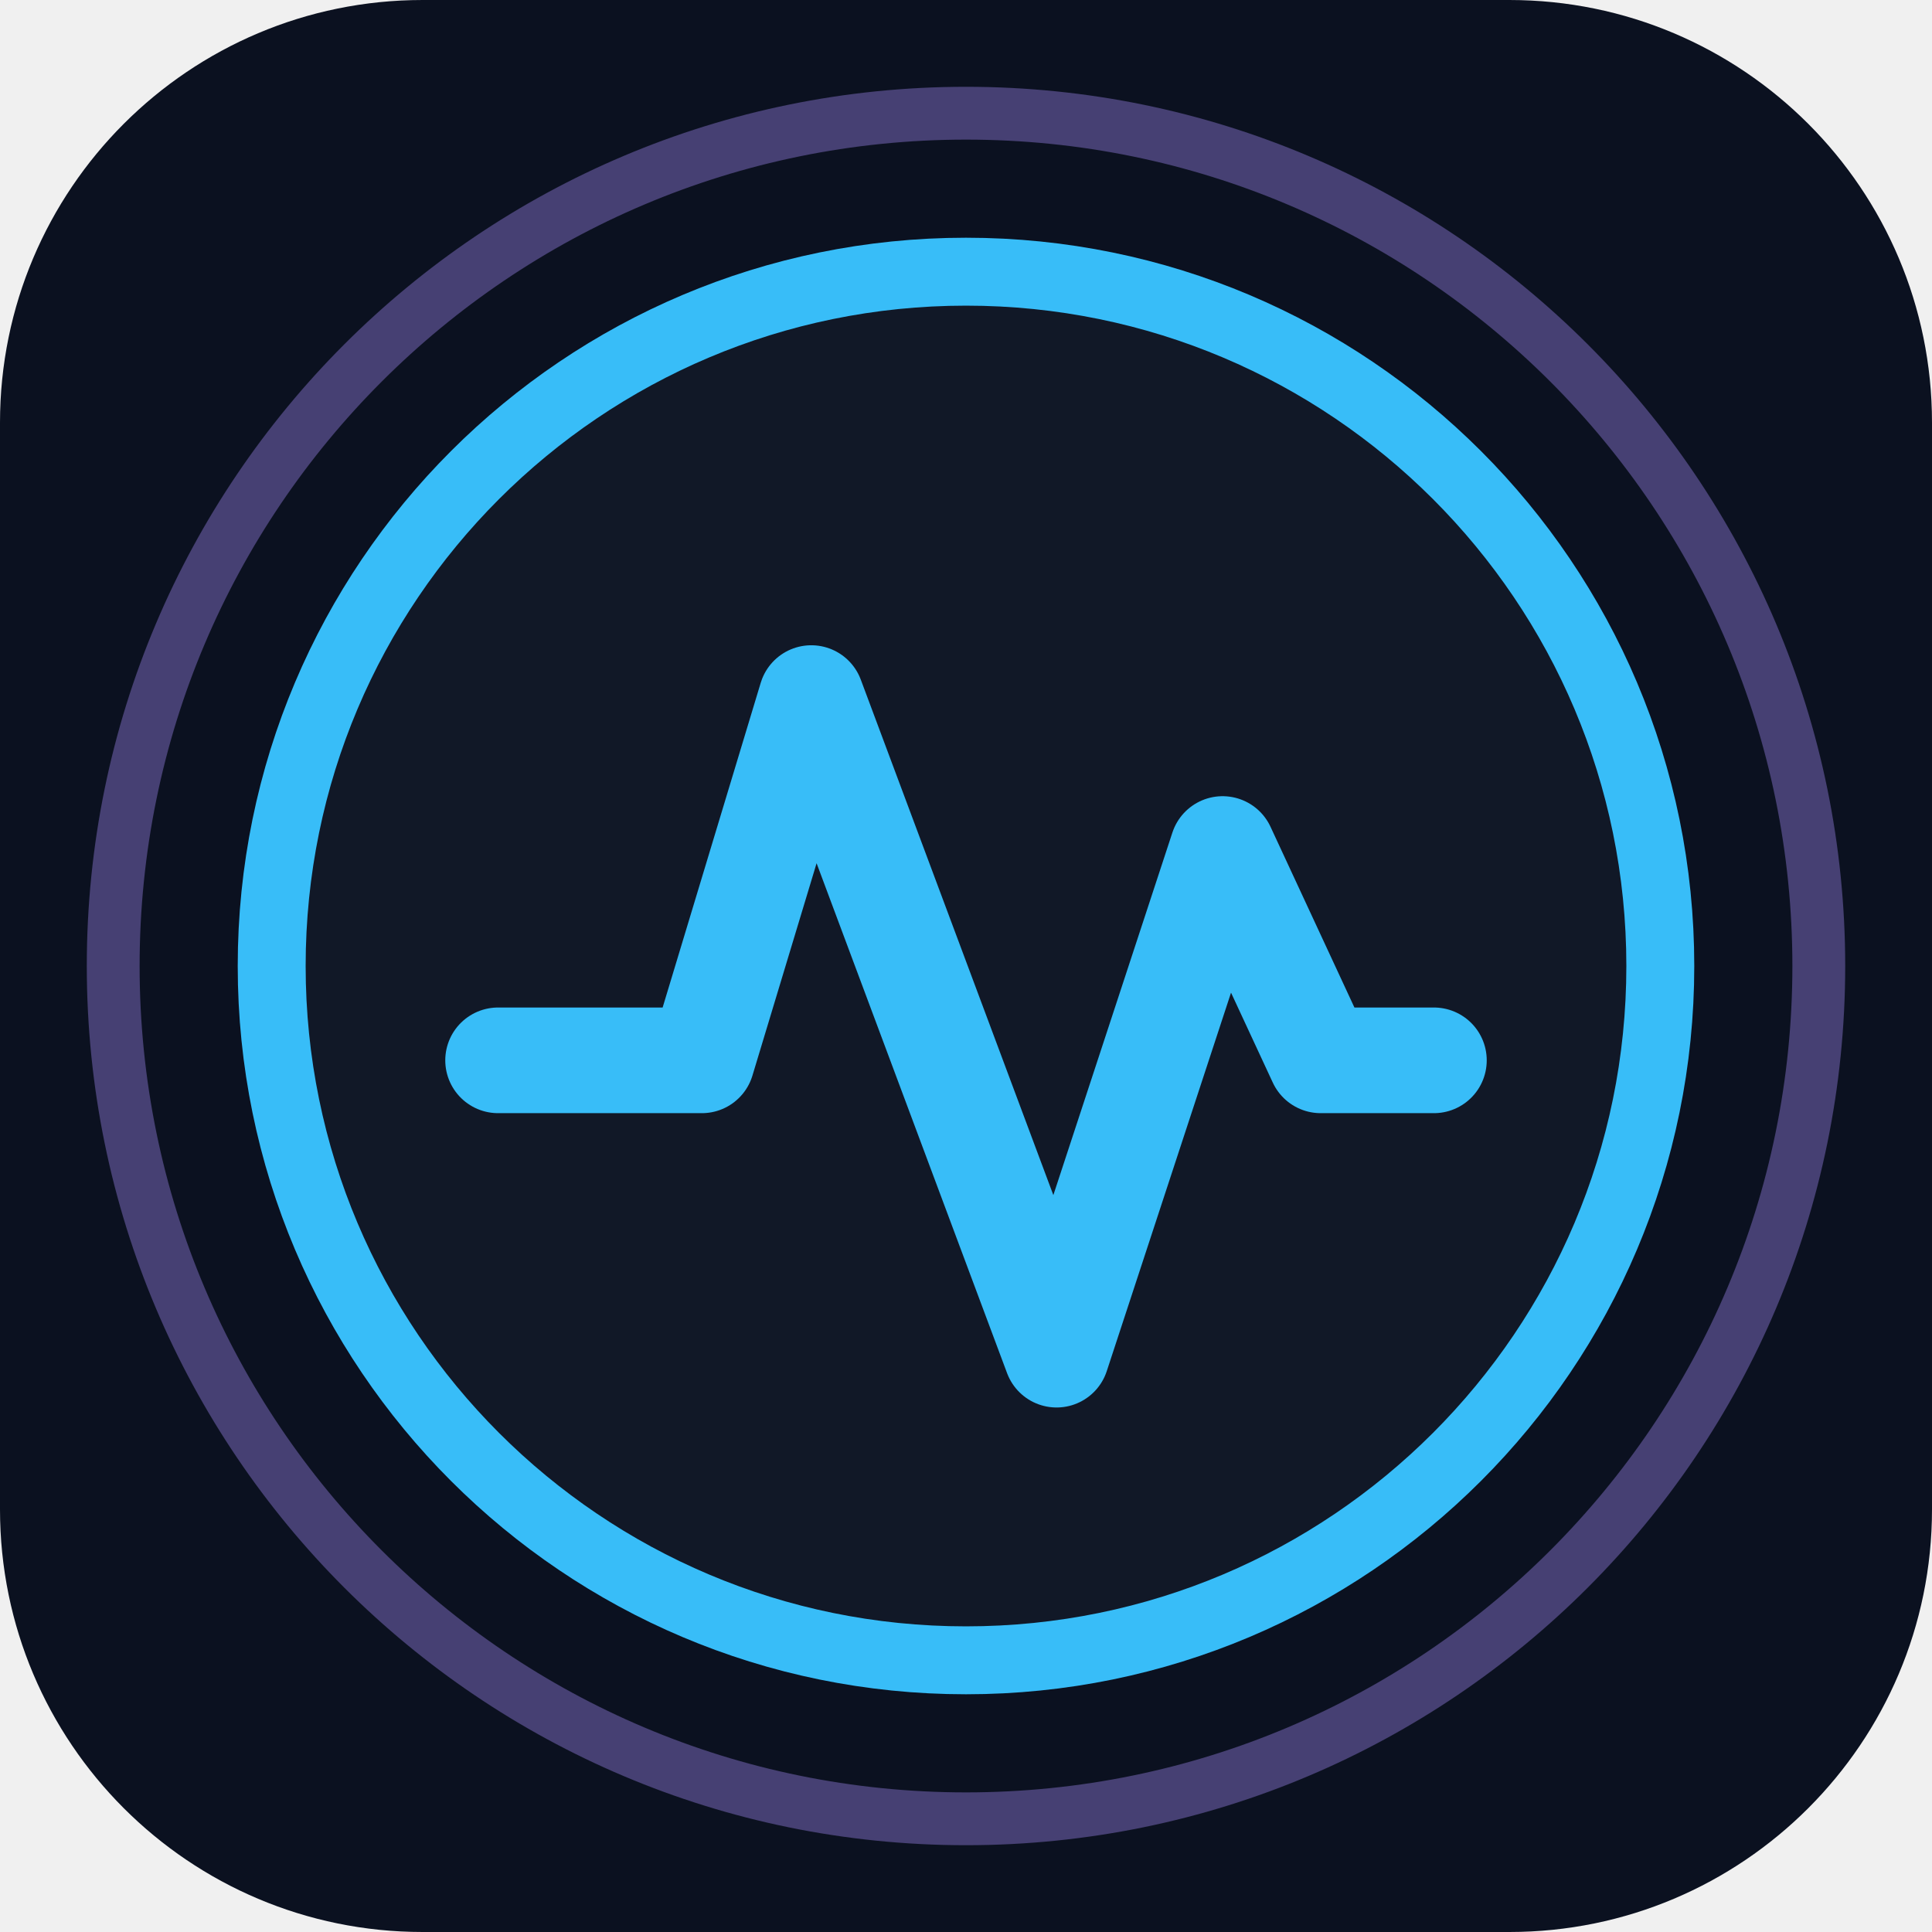
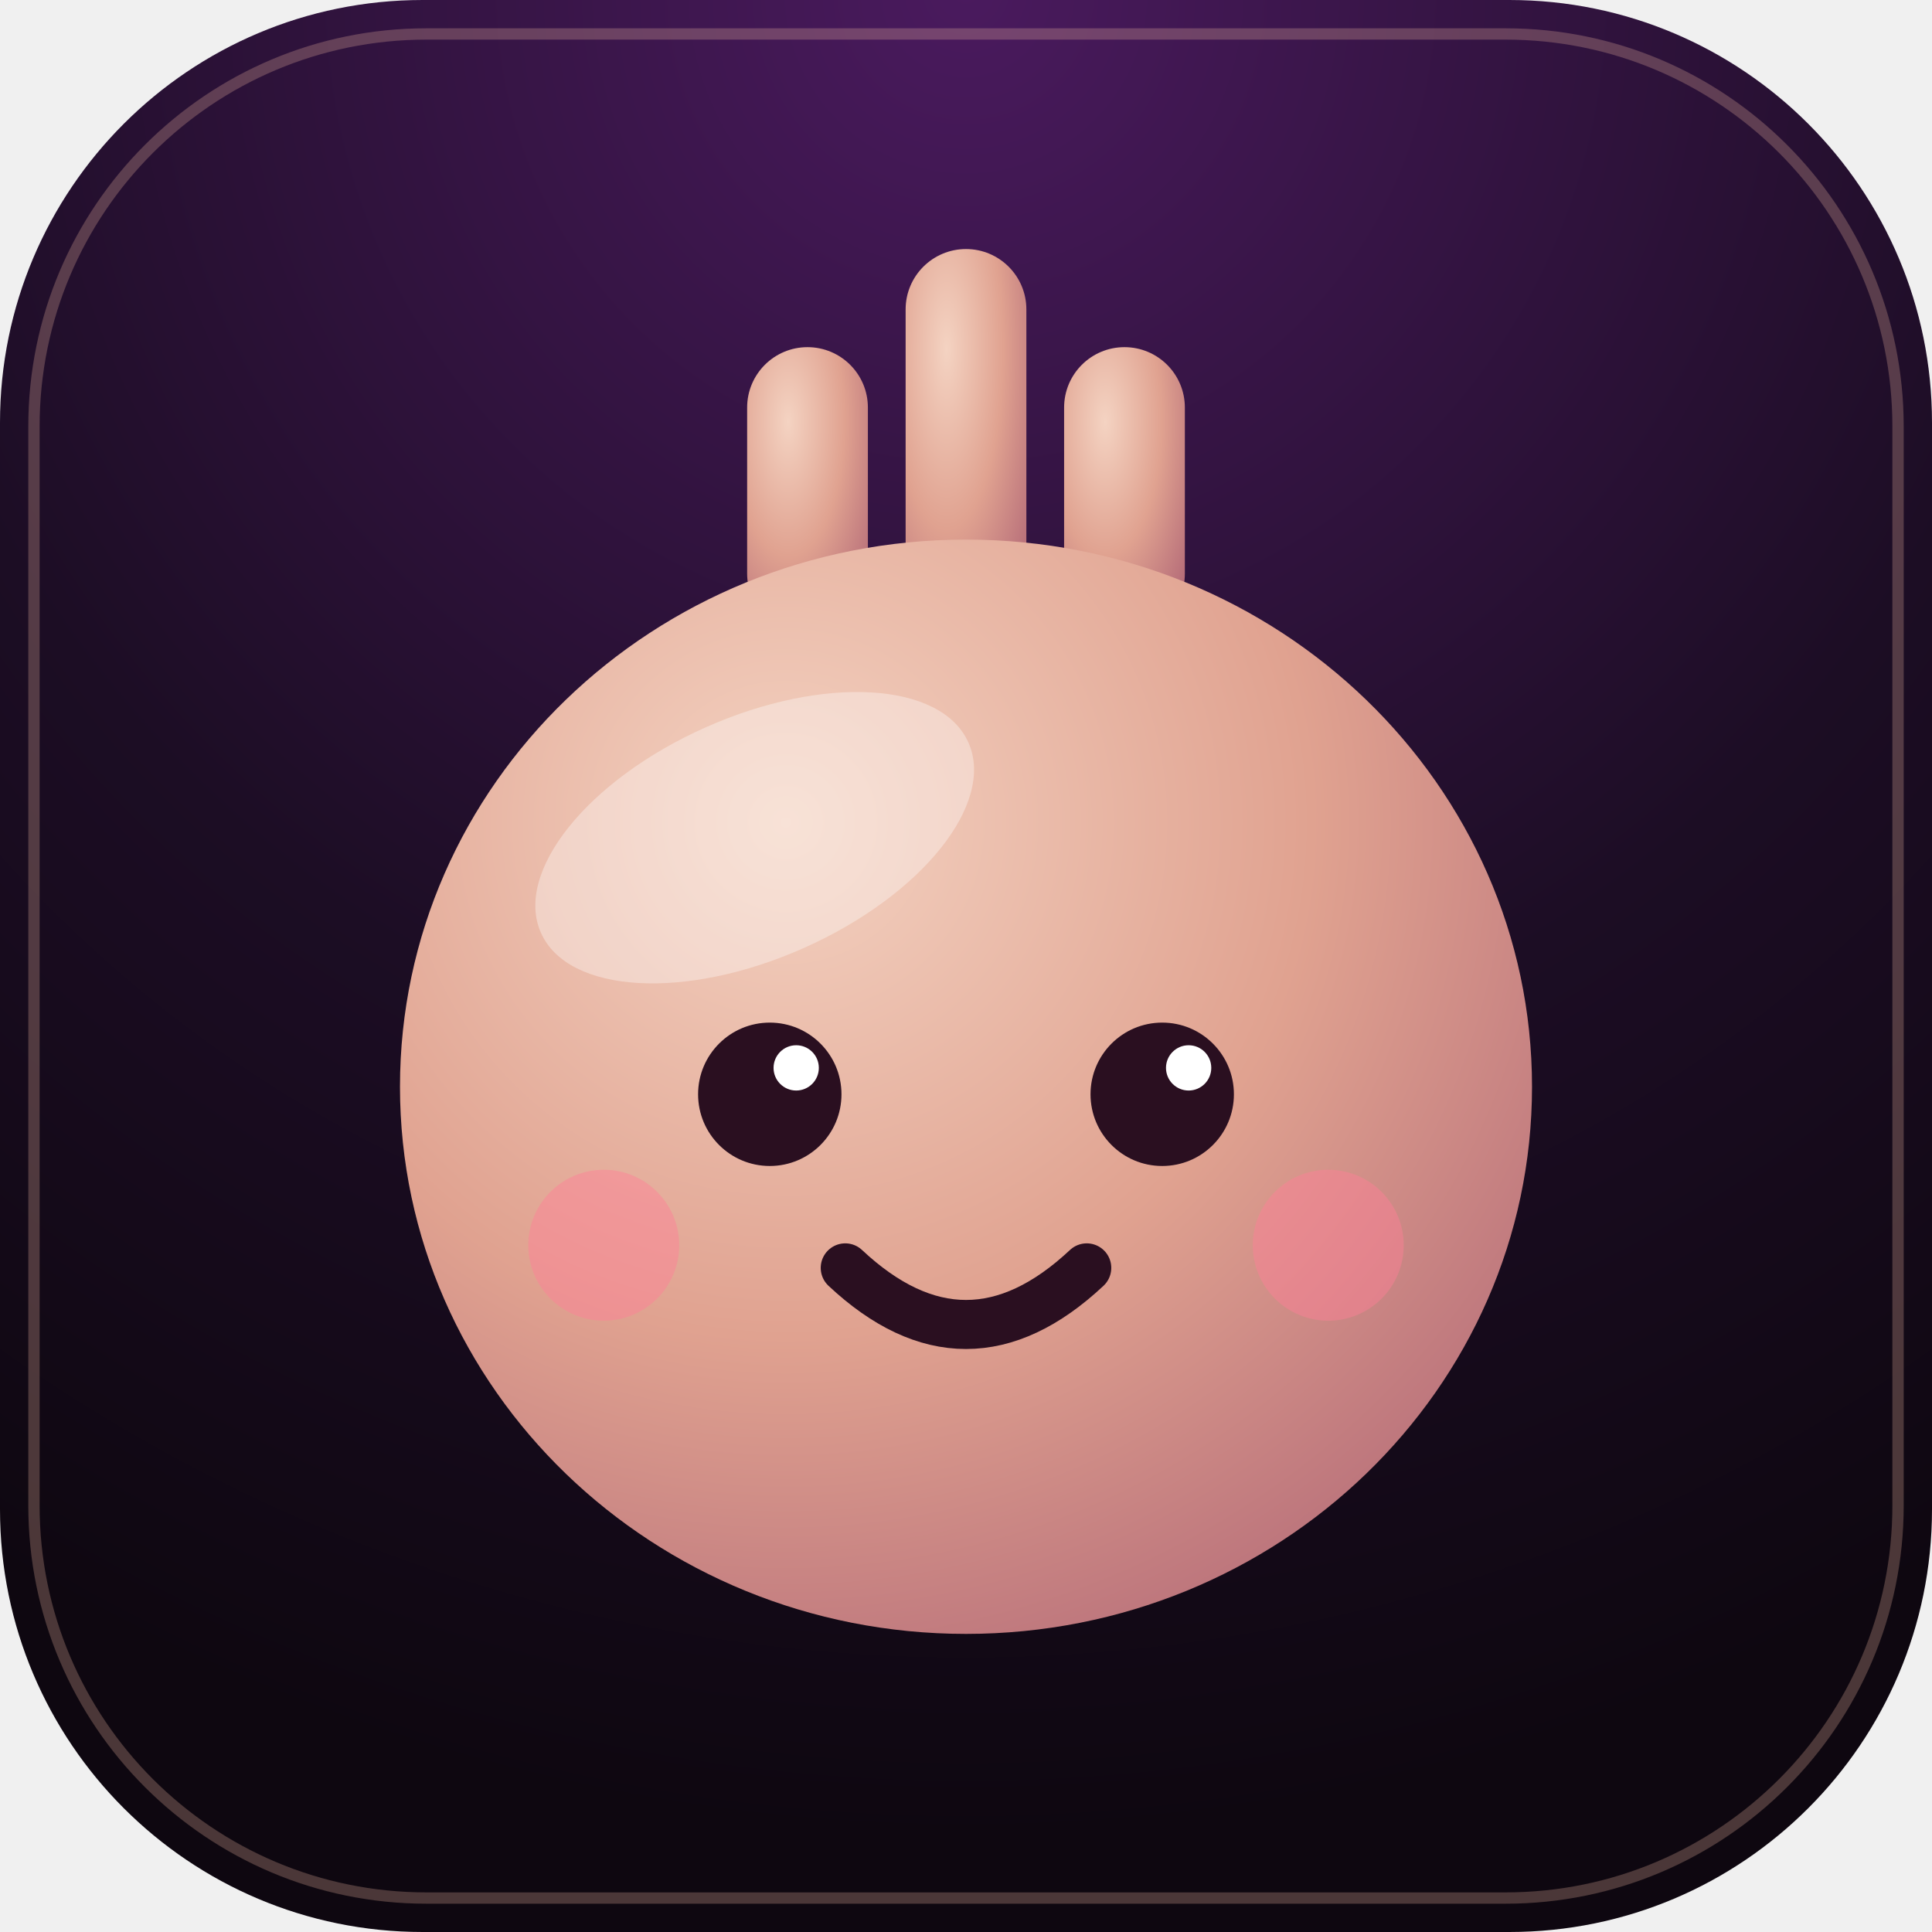
<svg xmlns="http://www.w3.org/2000/svg" viewBox="0 0 512 512">
-   <rect width="512" height="512" rx="112" fill="#0B1120" />
-   <circle cx="256" cy="256" r="184" fill="#111827" stroke="#38BDF8" stroke-width="18" />
-   <path d="M132 281h54l29-96 65 174 44-134 26 56h30" fill="none" stroke="#38BDF8" stroke-width="28" stroke-linecap="round" stroke-linejoin="round" />
-   <circle cx="256" cy="256" r="226" fill="none" stroke="#A78BFA" stroke-opacity=".38" stroke-width="14" />
+   <defs>
+     <radialGradient id="bg" cx="50%" cy="0%" r="95%">
+       <stop offset="0%" stop-color="#4a1a5e" />
+       <stop offset="60%" stop-color="#1c0d24" />
+       <stop offset="100%" stop-color="#0e0710" />
+     </radialGradient>
+     <radialGradient id="orb" cx="34%" cy="26%" r="85%">
+       <stop offset="0%" stop-color="#f4d3c2" />
+       <stop offset="55%" stop-color="#e0a290" />
+       <stop offset="100%" stop-color="#b76e79" />
+     </radialGradient>
+   </defs>
+   <rect width="512" height="512" rx="112" fill="url(#bg)" />
+   <rect x="9" y="9" width="494" height="494" rx="104" fill="none" stroke="#e8b4a0" stroke-opacity=".28" stroke-width="3" />
+   <rect x="198" y="92" width="32" height="76" rx="16" fill="url(#orb)" />
+   <rect x="240" y="66" width="32" height="102" rx="16" fill="url(#orb)" />
+   <rect x="282" y="92" width="32" height="76" rx="16" fill="url(#orb)" />
+   <ellipse cx="256" cy="288" rx="150" ry="145" fill="url(#orb)" />
+   <ellipse cx="200" cy="222" rx="62" ry="32" fill="#fff" opacity=".34" transform="rotate(-24 200 222)" />
+   <circle cx="204" cy="290" r="19" fill="#2a0f20" />
+   <circle cx="308" cy="290" r="19" fill="#2a0f20" />
+   <circle cx="211" cy="283" r="6" fill="#fff" />
+   <circle cx="315" cy="283" r="6" fill="#fff" />
+   <path d="M224 336 Q256 366 288 336" fill="none" stroke="#2a0f20" stroke-width="13" stroke-linecap="round" />
+   <circle cx="160" cy="330" r="20" fill="#ff7f96" opacity=".45" />
+   <circle cx="352" cy="330" r="20" fill="#ff7f96" opacity=".45" />
</svg>
